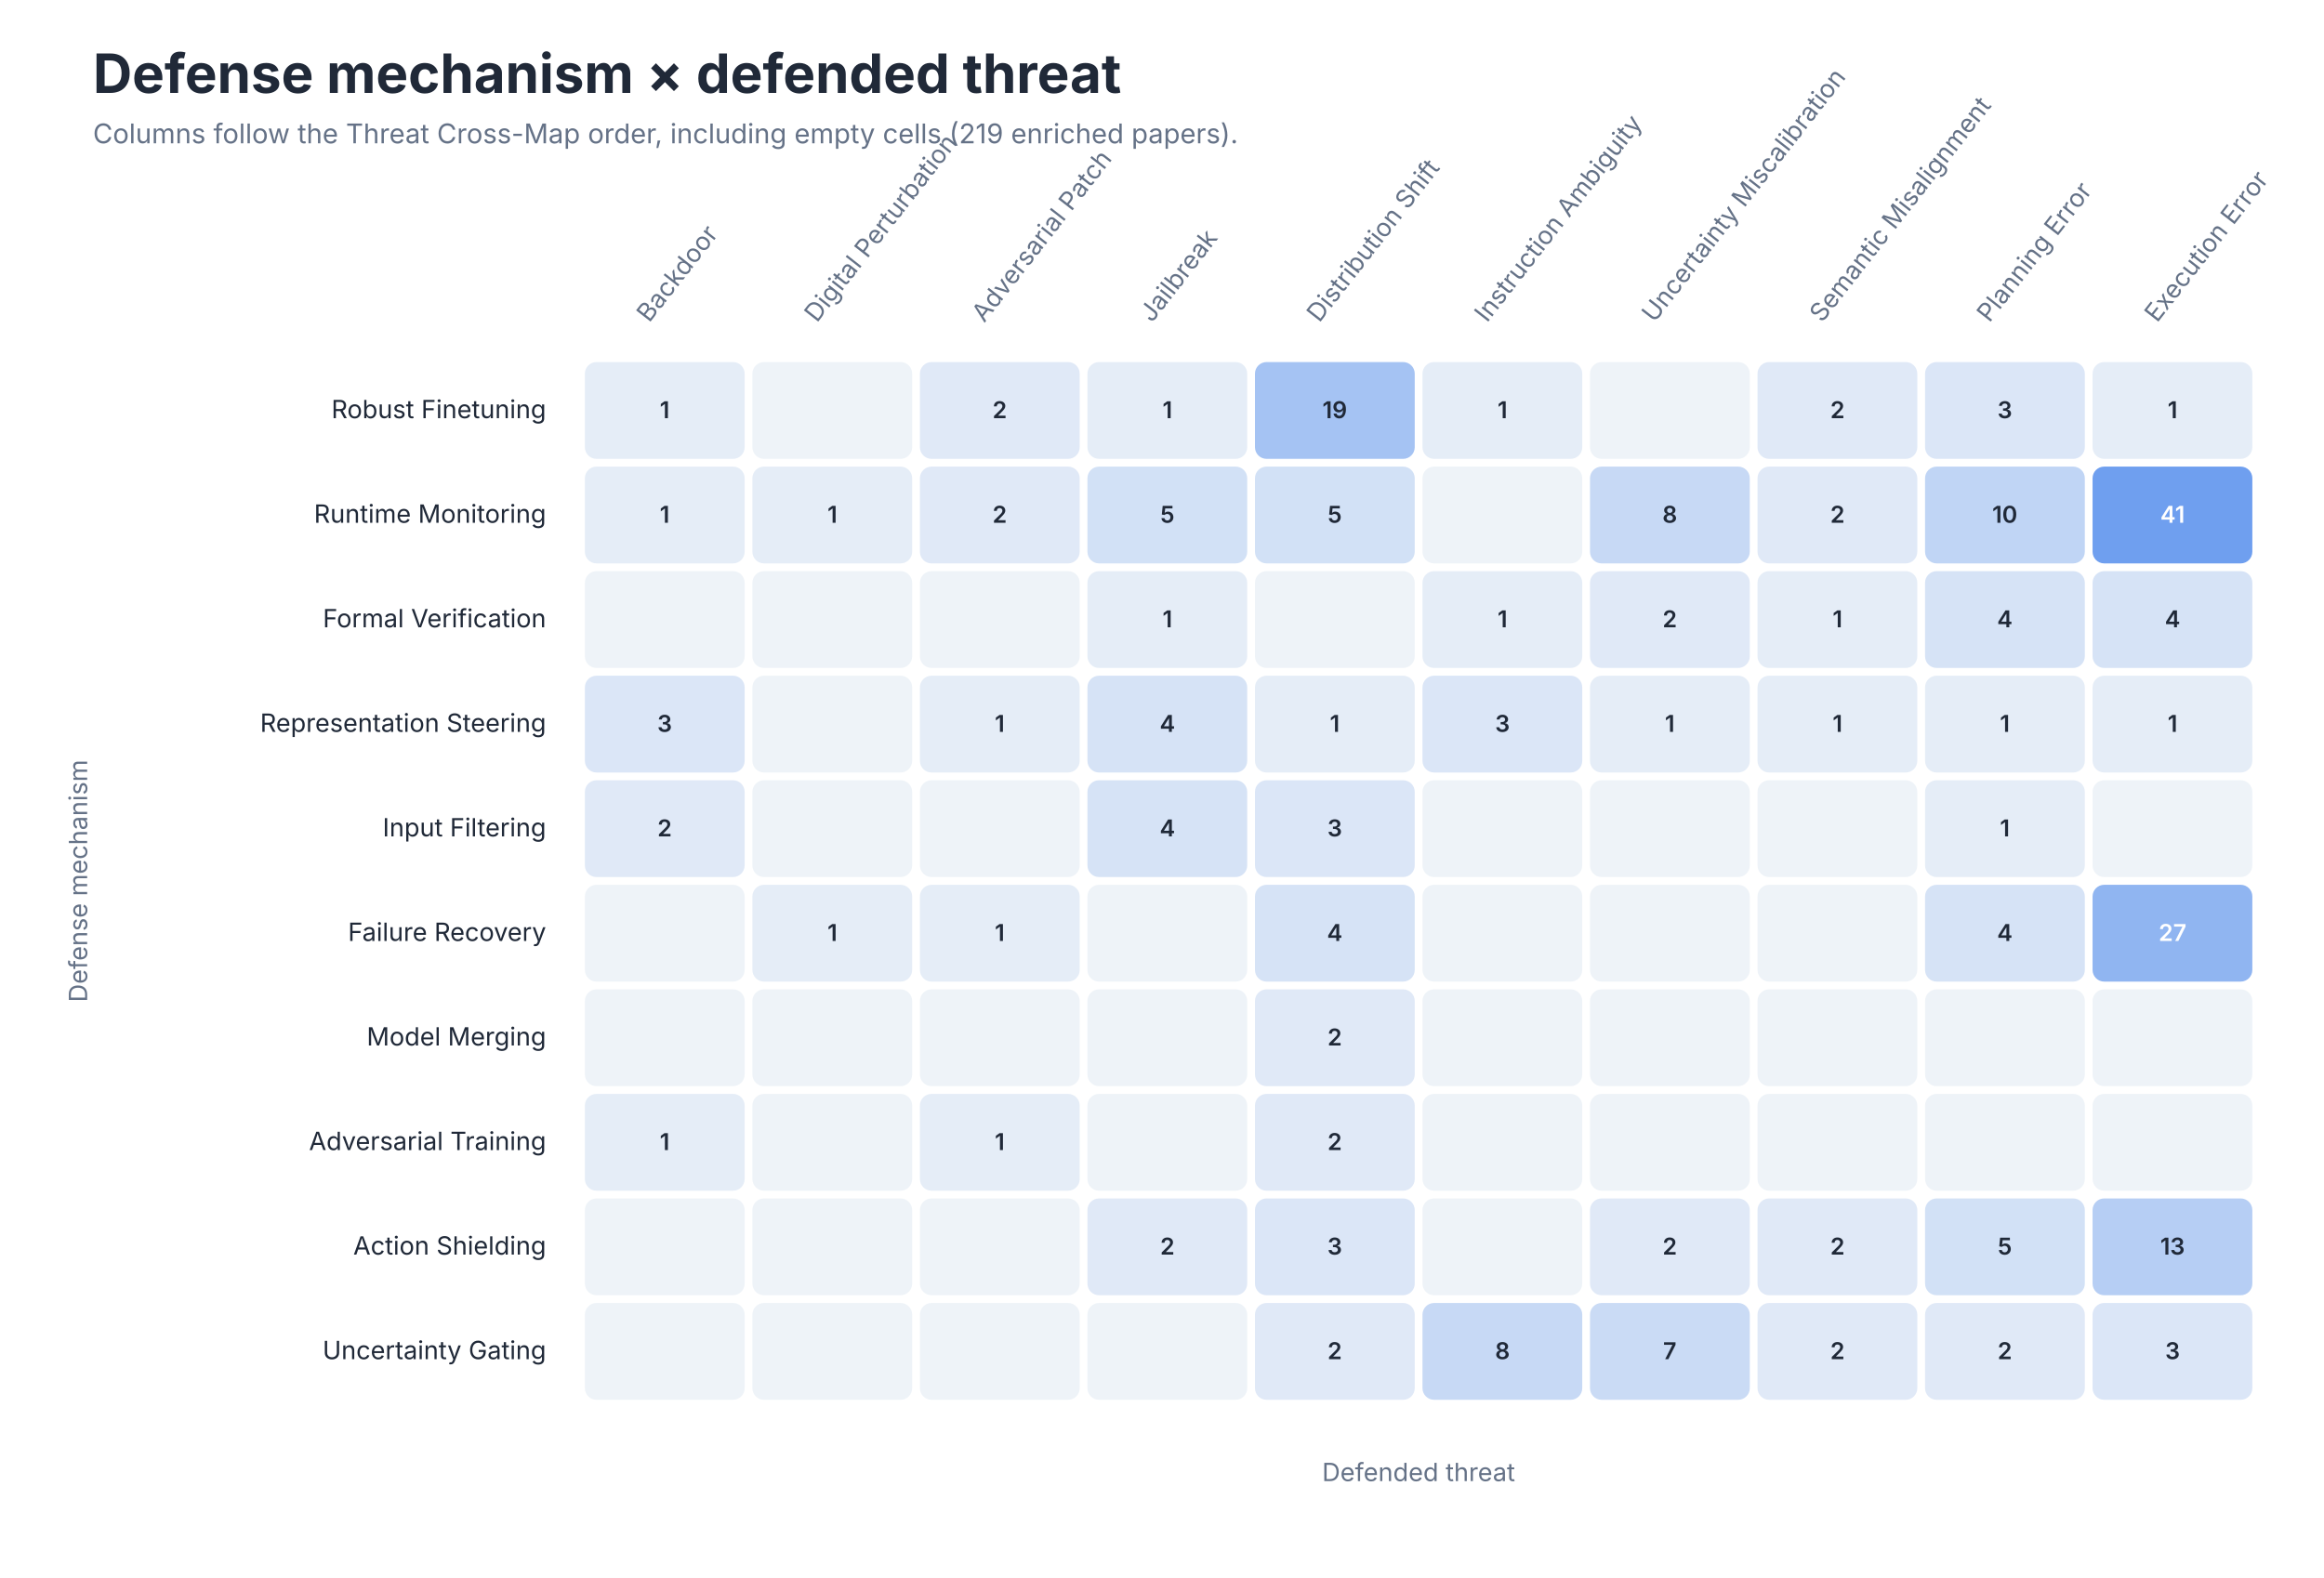
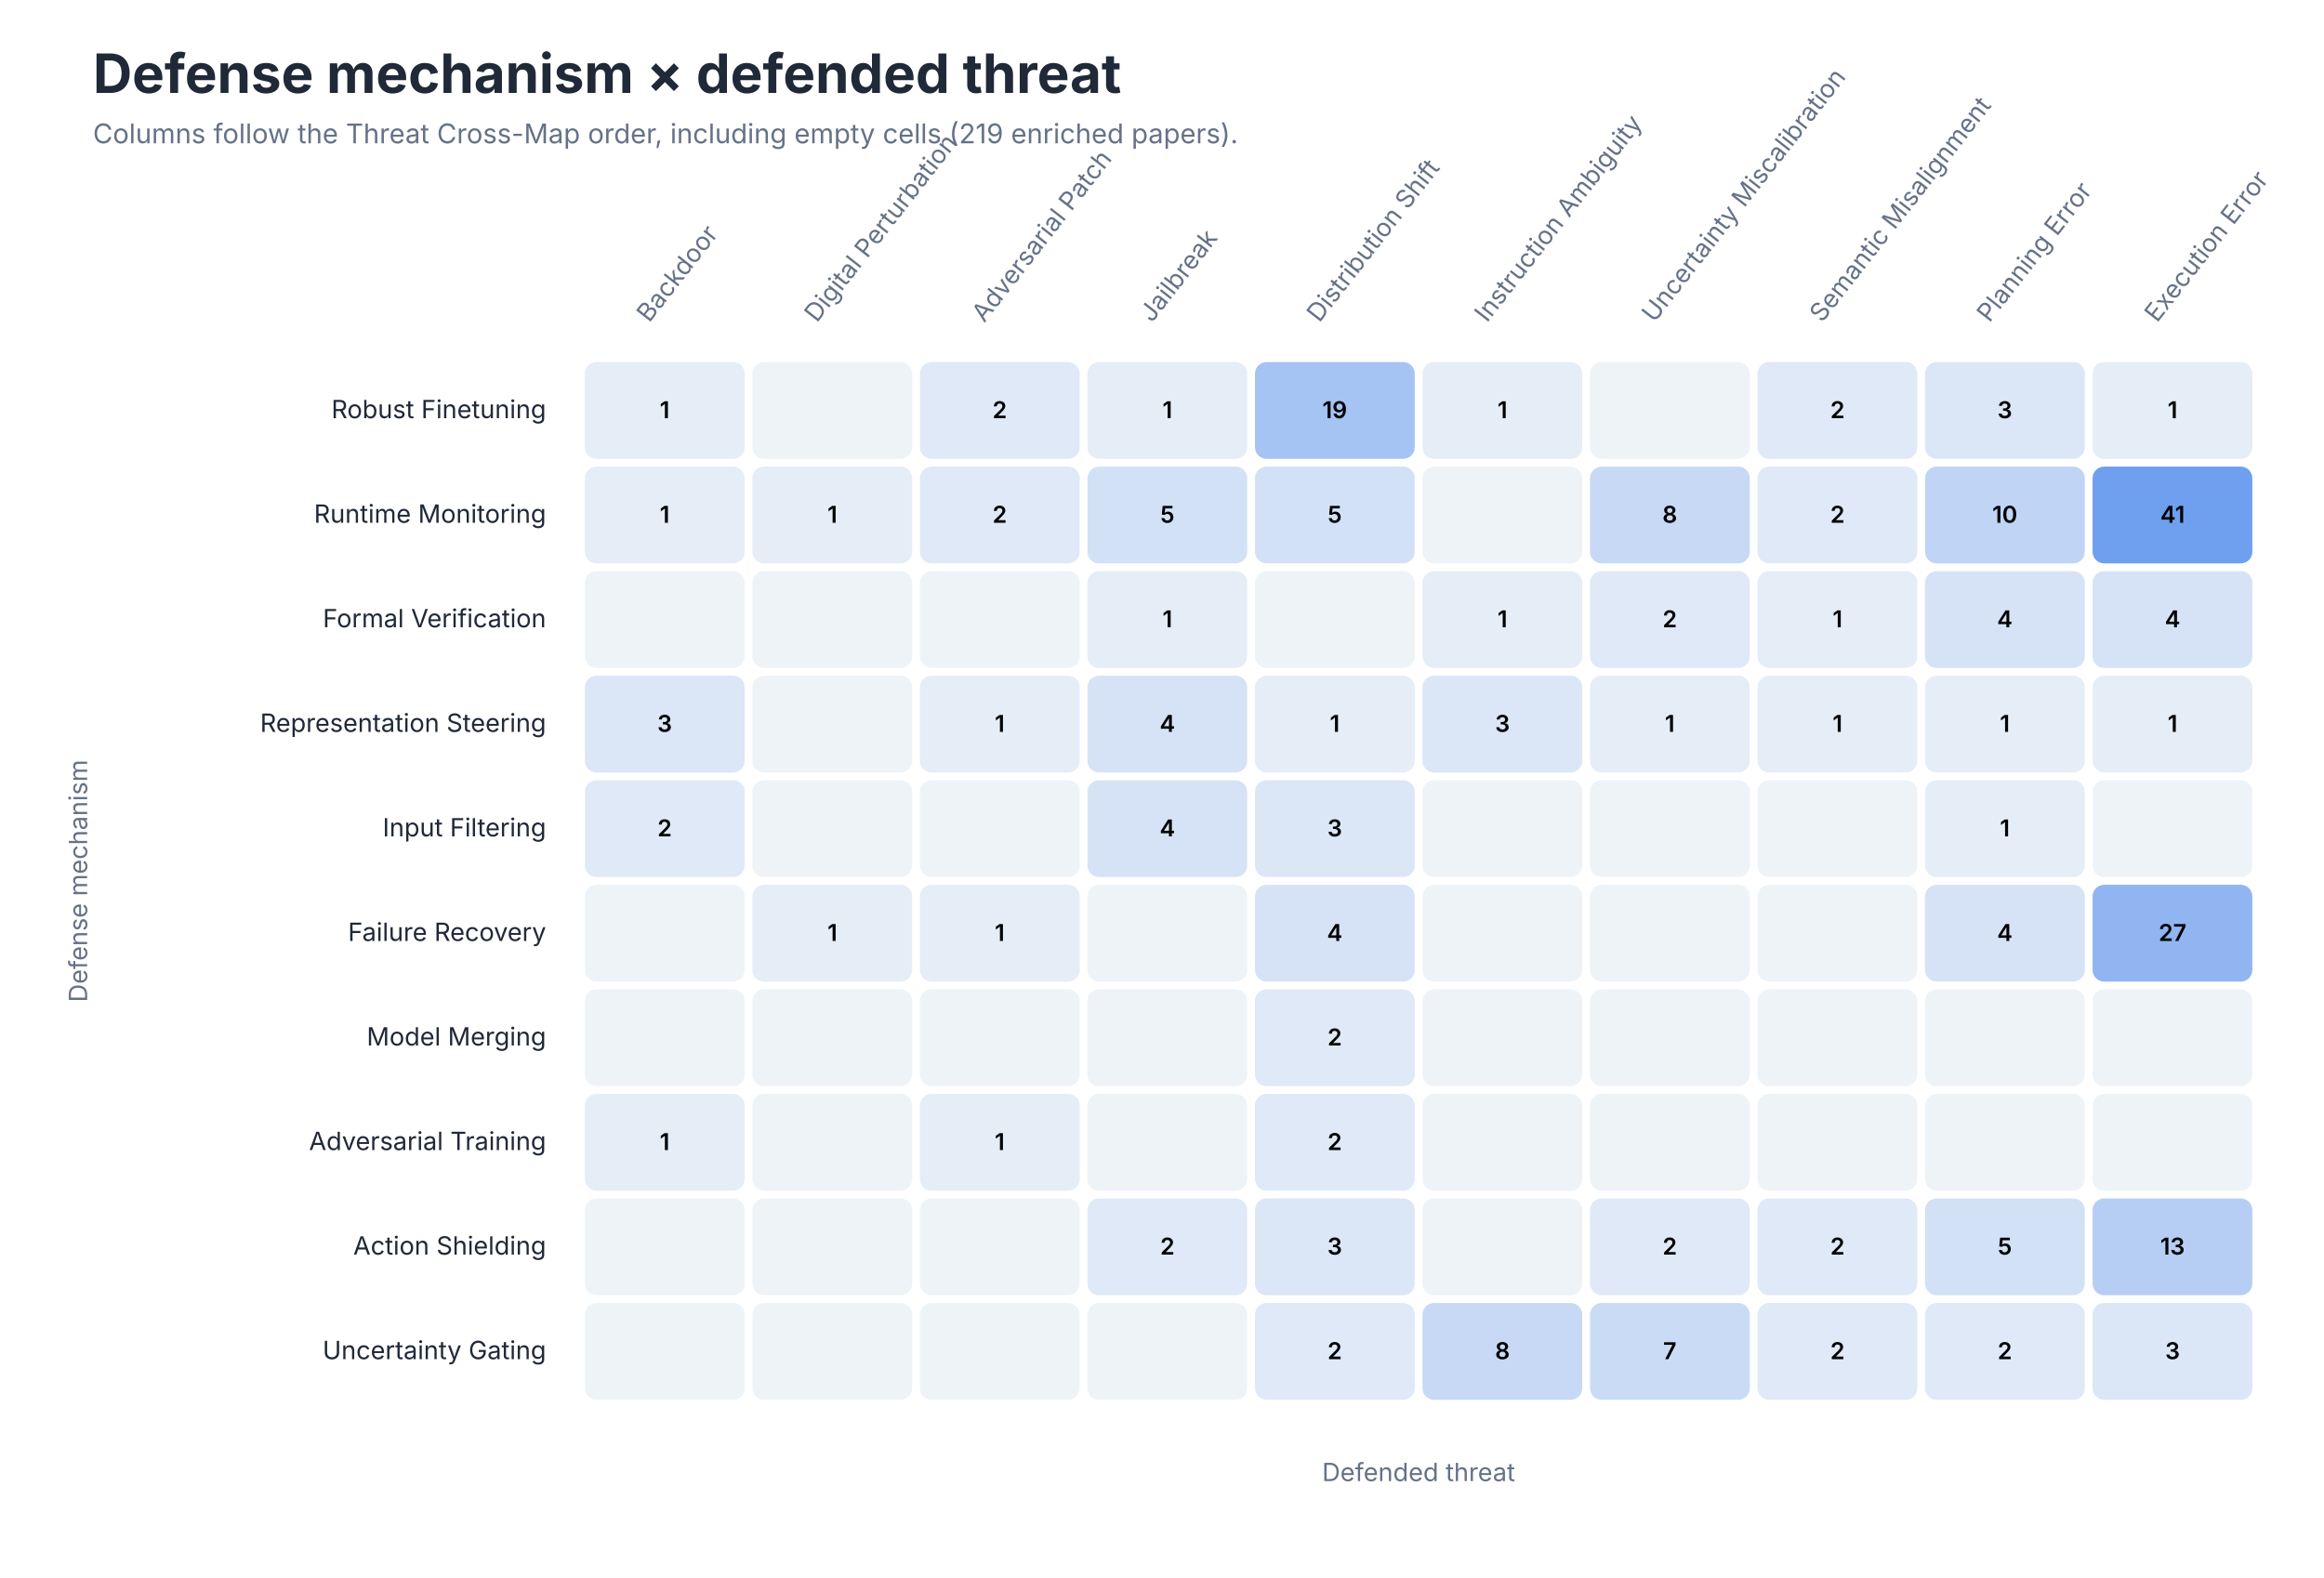
<svg xmlns="http://www.w3.org/2000/svg" role="img" aria-labelledby="title desc" viewBox="0 0 1200 815">
  <style>
text { font-family: -apple-system, BlinkMacSystemFont, 'Segoe UI', sans-serif; }
.title { font-size: 28px; font-weight: 650; fill: #202938; }
.subtitle { font-size: 14px; fill: #657287; }
.axis { font-size: 13px; fill: #657287; }
.label { font-size: 13px; fill: #202938; }
.small { font-size: 11px; fill: #657287; }
</style>
  <rect width="1200" height="815" fill="#FFFFFF" />
  <text class="title" x="48" y="48">Defense mechanism × defended threat</text>
  <text class="subtitle" x="48" y="74">Columns follow the Threat Cross-Map order, including empty cells (219 enriched papers).</text>
  <text class="axis" text-anchor="start" transform="translate(335.2 167) rotate(-52)">Backdoor</text>
  <text class="axis" text-anchor="start" transform="translate(421.8 167) rotate(-52)">Digital Perturbation</text>
  <text class="axis" text-anchor="start" transform="translate(508.2 167) rotate(-52)">Adversarial Patch</text>
  <text class="axis" text-anchor="start" transform="translate(594.8 167) rotate(-52)">Jailbreak</text>
  <text class="axis" text-anchor="start" transform="translate(681.2 167) rotate(-52)">Distribution Shift</text>
  <text class="axis" text-anchor="start" transform="translate(767.8 167) rotate(-52)">Instruction Ambiguity</text>
  <text class="axis" text-anchor="start" transform="translate(854.2 167) rotate(-52)">Uncertainty Miscalibration</text>
  <text class="axis" text-anchor="start" transform="translate(940.8 167) rotate(-52)">Semantic Misalignment</text>
  <text class="axis" text-anchor="start" transform="translate(1027.2 167) rotate(-52)">Planning Error</text>
  <text class="axis" text-anchor="start" transform="translate(1113.8 167) rotate(-52)">Execution Error</text>
  <text class="label" x="282" y="216.0" text-anchor="end">Robust Finetuning</text>
  <rect x="302.0" y="187" width="82.5" height="50" rx="6" fill="#E5EDF7" />
-   <text x="343.2" y="216.0" text-anchor="middle" font-size="12" font-weight="600" fill="#202938">1</text>
+   <text x="343.2" y="216.0" text-anchor="middle" font-size="12" font-weight="600" fill="#000000">1</text>
  <rect x="388.5" y="187" width="82.5" height="50" rx="6" fill="#EEF3F8" />
-   <text x="429.8" y="216.0" text-anchor="middle" font-size="12" font-weight="600" fill="#202938" />
+   <text x="429.8" y="216.0" text-anchor="middle" font-size="12" font-weight="600" fill="#000000" />
  <rect x="475.0" y="187" width="82.5" height="50" rx="6" fill="#E0E9F7" />
-   <text x="516.2" y="216.0" text-anchor="middle" font-size="12" font-weight="600" fill="#202938">2</text>
+   <text x="516.2" y="216.0" text-anchor="middle" font-size="12" font-weight="600" fill="#000000">2</text>
  <rect x="561.5" y="187" width="82.5" height="50" rx="6" fill="#E5EDF7" />
-   <text x="602.8" y="216.0" text-anchor="middle" font-size="12" font-weight="600" fill="#202938">1</text>
+   <text x="602.8" y="216.0" text-anchor="middle" font-size="12" font-weight="600" fill="#000000">1</text>
  <rect x="648.0" y="187" width="82.5" height="50" rx="6" fill="#A5C3F3" />
-   <text x="689.2" y="216.0" text-anchor="middle" font-size="12" font-weight="600" fill="#202938">19</text>
+   <text x="689.2" y="216.0" text-anchor="middle" font-size="12" font-weight="600" fill="#000000">19</text>
  <rect x="734.5" y="187" width="82.5" height="50" rx="6" fill="#E5EDF7" />
-   <text x="775.8" y="216.0" text-anchor="middle" font-size="12" font-weight="600" fill="#202938">1</text>
+   <text x="775.8" y="216.0" text-anchor="middle" font-size="12" font-weight="600" fill="#000000">1</text>
  <rect x="821.0" y="187" width="82.5" height="50" rx="6" fill="#EEF3F8" />
-   <text x="862.2" y="216.0" text-anchor="middle" font-size="12" font-weight="600" fill="#202938" />
+   <text x="862.2" y="216.0" text-anchor="middle" font-size="12" font-weight="600" fill="#000000" />
  <rect x="907.5" y="187" width="82.5" height="50" rx="6" fill="#E0E9F7" />
-   <text x="948.8" y="216.0" text-anchor="middle" font-size="12" font-weight="600" fill="#202938">2</text>
+   <text x="948.8" y="216.0" text-anchor="middle" font-size="12" font-weight="600" fill="#000000">2</text>
  <rect x="994.0" y="187" width="82.5" height="50" rx="6" fill="#DBE6F7" />
-   <text x="1035.2" y="216.0" text-anchor="middle" font-size="12" font-weight="600" fill="#202938">3</text>
+   <text x="1035.2" y="216.0" text-anchor="middle" font-size="12" font-weight="600" fill="#000000">3</text>
  <rect x="1080.5" y="187" width="82.5" height="50" rx="6" fill="#E5EDF7" />
-   <text x="1121.8" y="216.0" text-anchor="middle" font-size="12" font-weight="600" fill="#202938">1</text>
+   <text x="1121.8" y="216.0" text-anchor="middle" font-size="12" font-weight="600" fill="#000000">1</text>
  <text class="label" x="282" y="270.0" text-anchor="end">Runtime Monitoring</text>
  <rect x="302.0" y="241" width="82.5" height="50" rx="6" fill="#E5EDF7" />
-   <text x="343.2" y="270.0" text-anchor="middle" font-size="12" font-weight="600" fill="#202938">1</text>
+   <text x="343.2" y="270.0" text-anchor="middle" font-size="12" font-weight="600" fill="#000000">1</text>
  <rect x="388.5" y="241" width="82.5" height="50" rx="6" fill="#E5EDF7" />
-   <text x="429.8" y="270.0" text-anchor="middle" font-size="12" font-weight="600" fill="#202938">1</text>
+   <text x="429.8" y="270.0" text-anchor="middle" font-size="12" font-weight="600" fill="#000000">1</text>
  <rect x="475.0" y="241" width="82.5" height="50" rx="6" fill="#E0E9F7" />
-   <text x="516.2" y="270.0" text-anchor="middle" font-size="12" font-weight="600" fill="#202938">2</text>
+   <text x="516.2" y="270.0" text-anchor="middle" font-size="12" font-weight="600" fill="#000000">2</text>
  <rect x="561.5" y="241" width="82.5" height="50" rx="6" fill="#D2E1F6" />
-   <text x="602.8" y="270.0" text-anchor="middle" font-size="12" font-weight="600" fill="#202938">5</text>
+   <text x="602.8" y="270.0" text-anchor="middle" font-size="12" font-weight="600" fill="#000000">5</text>
  <rect x="648.0" y="241" width="82.5" height="50" rx="6" fill="#D2E1F6" />
-   <text x="689.2" y="270.0" text-anchor="middle" font-size="12" font-weight="600" fill="#202938">5</text>
+   <text x="689.2" y="270.0" text-anchor="middle" font-size="12" font-weight="600" fill="#000000">5</text>
  <rect x="734.5" y="241" width="82.5" height="50" rx="6" fill="#EEF3F8" />
-   <text x="775.8" y="270.0" text-anchor="middle" font-size="12" font-weight="600" fill="#202938" />
+   <text x="775.8" y="270.0" text-anchor="middle" font-size="12" font-weight="600" fill="#000000" />
  <rect x="821.0" y="241" width="82.5" height="50" rx="6" fill="#C7D9F5" />
-   <text x="862.2" y="270.0" text-anchor="middle" font-size="12" font-weight="600" fill="#202938">8</text>
+   <text x="862.2" y="270.0" text-anchor="middle" font-size="12" font-weight="600" fill="#000000">8</text>
  <rect x="907.5" y="241" width="82.5" height="50" rx="6" fill="#E0E9F7" />
-   <text x="948.8" y="270.0" text-anchor="middle" font-size="12" font-weight="600" fill="#202938">2</text>
+   <text x="948.8" y="270.0" text-anchor="middle" font-size="12" font-weight="600" fill="#000000">2</text>
  <rect x="994.0" y="241" width="82.5" height="50" rx="6" fill="#C0D5F5" />
-   <text x="1035.2" y="270.0" text-anchor="middle" font-size="12" font-weight="600" fill="#202938">10</text>
+   <text x="1035.2" y="270.0" text-anchor="middle" font-size="12" font-weight="600" fill="#000000">10</text>
  <rect x="1080.5" y="241" width="82.5" height="50" rx="6" fill="#6F9FEF" />
-   <text x="1121.8" y="270.0" text-anchor="middle" font-size="12" font-weight="600" fill="#FFFFFF">41</text>
+   <text x="1121.8" y="270.0" text-anchor="middle" font-size="12" font-weight="600" fill="#000000">41</text>
  <text class="label" x="282" y="324.0" text-anchor="end">Formal Verification</text>
  <rect x="302.0" y="295" width="82.5" height="50" rx="6" fill="#EEF3F8" />
-   <text x="343.2" y="324.0" text-anchor="middle" font-size="12" font-weight="600" fill="#202938" />
+   <text x="343.2" y="324.0" text-anchor="middle" font-size="12" font-weight="600" fill="#000000" />
  <rect x="388.5" y="295" width="82.5" height="50" rx="6" fill="#EEF3F8" />
-   <text x="429.8" y="324.0" text-anchor="middle" font-size="12" font-weight="600" fill="#202938" />
+   <text x="429.8" y="324.0" text-anchor="middle" font-size="12" font-weight="600" fill="#000000" />
  <rect x="475.0" y="295" width="82.5" height="50" rx="6" fill="#EEF3F8" />
-   <text x="516.2" y="324.0" text-anchor="middle" font-size="12" font-weight="600" fill="#202938" />
+   <text x="516.2" y="324.0" text-anchor="middle" font-size="12" font-weight="600" fill="#000000" />
  <rect x="561.5" y="295" width="82.5" height="50" rx="6" fill="#E5EDF7" />
-   <text x="602.8" y="324.0" text-anchor="middle" font-size="12" font-weight="600" fill="#202938">1</text>
+   <text x="602.8" y="324.0" text-anchor="middle" font-size="12" font-weight="600" fill="#000000">1</text>
  <rect x="648.0" y="295" width="82.5" height="50" rx="6" fill="#EEF3F8" />
-   <text x="689.2" y="324.0" text-anchor="middle" font-size="12" font-weight="600" fill="#202938" />
+   <text x="689.2" y="324.0" text-anchor="middle" font-size="12" font-weight="600" fill="#000000" />
  <rect x="734.5" y="295" width="82.5" height="50" rx="6" fill="#E5EDF7" />
-   <text x="775.8" y="324.0" text-anchor="middle" font-size="12" font-weight="600" fill="#202938">1</text>
+   <text x="775.8" y="324.0" text-anchor="middle" font-size="12" font-weight="600" fill="#000000">1</text>
  <rect x="821.0" y="295" width="82.5" height="50" rx="6" fill="#E0E9F7" />
-   <text x="862.2" y="324.0" text-anchor="middle" font-size="12" font-weight="600" fill="#202938">2</text>
+   <text x="862.2" y="324.0" text-anchor="middle" font-size="12" font-weight="600" fill="#000000">2</text>
  <rect x="907.5" y="295" width="82.5" height="50" rx="6" fill="#E5EDF7" />
-   <text x="948.8" y="324.0" text-anchor="middle" font-size="12" font-weight="600" fill="#202938">1</text>
+   <text x="948.8" y="324.0" text-anchor="middle" font-size="12" font-weight="600" fill="#000000">1</text>
  <rect x="994.0" y="295" width="82.5" height="50" rx="6" fill="#D6E3F6" />
-   <text x="1035.2" y="324.0" text-anchor="middle" font-size="12" font-weight="600" fill="#202938">4</text>
+   <text x="1035.2" y="324.0" text-anchor="middle" font-size="12" font-weight="600" fill="#000000">4</text>
  <rect x="1080.5" y="295" width="82.5" height="50" rx="6" fill="#D6E3F6" />
-   <text x="1121.8" y="324.0" text-anchor="middle" font-size="12" font-weight="600" fill="#202938">4</text>
+   <text x="1121.8" y="324.0" text-anchor="middle" font-size="12" font-weight="600" fill="#000000">4</text>
  <text class="label" x="282" y="378.0" text-anchor="end">Representation Steering</text>
  <rect x="302.0" y="349" width="82.5" height="50" rx="6" fill="#DBE6F7" />
-   <text x="343.2" y="378.0" text-anchor="middle" font-size="12" font-weight="600" fill="#202938">3</text>
+   <text x="343.2" y="378.0" text-anchor="middle" font-size="12" font-weight="600" fill="#000000">3</text>
  <rect x="388.5" y="349" width="82.5" height="50" rx="6" fill="#EEF3F8" />
-   <text x="429.8" y="378.0" text-anchor="middle" font-size="12" font-weight="600" fill="#202938" />
+   <text x="429.8" y="378.0" text-anchor="middle" font-size="12" font-weight="600" fill="#000000" />
  <rect x="475.0" y="349" width="82.5" height="50" rx="6" fill="#E5EDF7" />
-   <text x="516.2" y="378.0" text-anchor="middle" font-size="12" font-weight="600" fill="#202938">1</text>
+   <text x="516.2" y="378.0" text-anchor="middle" font-size="12" font-weight="600" fill="#000000">1</text>
  <rect x="561.5" y="349" width="82.5" height="50" rx="6" fill="#D6E3F6" />
-   <text x="602.8" y="378.0" text-anchor="middle" font-size="12" font-weight="600" fill="#202938">4</text>
+   <text x="602.8" y="378.0" text-anchor="middle" font-size="12" font-weight="600" fill="#000000">4</text>
  <rect x="648.0" y="349" width="82.5" height="50" rx="6" fill="#E5EDF7" />
-   <text x="689.2" y="378.0" text-anchor="middle" font-size="12" font-weight="600" fill="#202938">1</text>
+   <text x="689.2" y="378.0" text-anchor="middle" font-size="12" font-weight="600" fill="#000000">1</text>
  <rect x="734.5" y="349" width="82.5" height="50" rx="6" fill="#DBE6F7" />
-   <text x="775.8" y="378.0" text-anchor="middle" font-size="12" font-weight="600" fill="#202938">3</text>
+   <text x="775.8" y="378.0" text-anchor="middle" font-size="12" font-weight="600" fill="#000000">3</text>
  <rect x="821.0" y="349" width="82.5" height="50" rx="6" fill="#E5EDF7" />
-   <text x="862.2" y="378.0" text-anchor="middle" font-size="12" font-weight="600" fill="#202938">1</text>
+   <text x="862.2" y="378.0" text-anchor="middle" font-size="12" font-weight="600" fill="#000000">1</text>
  <rect x="907.5" y="349" width="82.5" height="50" rx="6" fill="#E5EDF7" />
-   <text x="948.8" y="378.0" text-anchor="middle" font-size="12" font-weight="600" fill="#202938">1</text>
+   <text x="948.8" y="378.0" text-anchor="middle" font-size="12" font-weight="600" fill="#000000">1</text>
  <rect x="994.0" y="349" width="82.5" height="50" rx="6" fill="#E5EDF7" />
-   <text x="1035.2" y="378.0" text-anchor="middle" font-size="12" font-weight="600" fill="#202938">1</text>
+   <text x="1035.2" y="378.0" text-anchor="middle" font-size="12" font-weight="600" fill="#000000">1</text>
  <rect x="1080.5" y="349" width="82.5" height="50" rx="6" fill="#E5EDF7" />
-   <text x="1121.8" y="378.0" text-anchor="middle" font-size="12" font-weight="600" fill="#202938">1</text>
+   <text x="1121.8" y="378.0" text-anchor="middle" font-size="12" font-weight="600" fill="#000000">1</text>
  <text class="label" x="282" y="432.0" text-anchor="end">Input Filtering</text>
  <rect x="302.0" y="403" width="82.5" height="50" rx="6" fill="#E0E9F7" />
-   <text x="343.2" y="432.0" text-anchor="middle" font-size="12" font-weight="600" fill="#202938">2</text>
+   <text x="343.2" y="432.0" text-anchor="middle" font-size="12" font-weight="600" fill="#000000">2</text>
  <rect x="388.5" y="403" width="82.5" height="50" rx="6" fill="#EEF3F8" />
-   <text x="429.8" y="432.0" text-anchor="middle" font-size="12" font-weight="600" fill="#202938" />
+   <text x="429.8" y="432.0" text-anchor="middle" font-size="12" font-weight="600" fill="#000000" />
  <rect x="475.0" y="403" width="82.5" height="50" rx="6" fill="#EEF3F8" />
-   <text x="516.2" y="432.0" text-anchor="middle" font-size="12" font-weight="600" fill="#202938" />
+   <text x="516.2" y="432.0" text-anchor="middle" font-size="12" font-weight="600" fill="#000000" />
  <rect x="561.5" y="403" width="82.5" height="50" rx="6" fill="#D6E3F6" />
-   <text x="602.8" y="432.0" text-anchor="middle" font-size="12" font-weight="600" fill="#202938">4</text>
+   <text x="602.8" y="432.0" text-anchor="middle" font-size="12" font-weight="600" fill="#000000">4</text>
  <rect x="648.0" y="403" width="82.5" height="50" rx="6" fill="#DBE6F7" />
-   <text x="689.2" y="432.0" text-anchor="middle" font-size="12" font-weight="600" fill="#202938">3</text>
+   <text x="689.2" y="432.0" text-anchor="middle" font-size="12" font-weight="600" fill="#000000">3</text>
  <rect x="734.5" y="403" width="82.5" height="50" rx="6" fill="#EEF3F8" />
-   <text x="775.8" y="432.0" text-anchor="middle" font-size="12" font-weight="600" fill="#202938" />
+   <text x="775.8" y="432.0" text-anchor="middle" font-size="12" font-weight="600" fill="#000000" />
  <rect x="821.0" y="403" width="82.5" height="50" rx="6" fill="#EEF3F8" />
-   <text x="862.2" y="432.0" text-anchor="middle" font-size="12" font-weight="600" fill="#202938" />
+   <text x="862.2" y="432.0" text-anchor="middle" font-size="12" font-weight="600" fill="#000000" />
  <rect x="907.5" y="403" width="82.5" height="50" rx="6" fill="#EEF3F8" />
-   <text x="948.8" y="432.0" text-anchor="middle" font-size="12" font-weight="600" fill="#202938" />
+   <text x="948.8" y="432.0" text-anchor="middle" font-size="12" font-weight="600" fill="#000000" />
  <rect x="994.0" y="403" width="82.5" height="50" rx="6" fill="#E5EDF7" />
-   <text x="1035.2" y="432.0" text-anchor="middle" font-size="12" font-weight="600" fill="#202938">1</text>
+   <text x="1035.2" y="432.0" text-anchor="middle" font-size="12" font-weight="600" fill="#000000">1</text>
  <rect x="1080.5" y="403" width="82.5" height="50" rx="6" fill="#EEF3F8" />
-   <text x="1121.8" y="432.0" text-anchor="middle" font-size="12" font-weight="600" fill="#202938" />
+   <text x="1121.8" y="432.0" text-anchor="middle" font-size="12" font-weight="600" fill="#000000" />
  <text class="label" x="282" y="486.0" text-anchor="end">Failure Recovery</text>
  <rect x="302.0" y="457" width="82.5" height="50" rx="6" fill="#EEF3F8" />
-   <text x="343.2" y="486.0" text-anchor="middle" font-size="12" font-weight="600" fill="#202938" />
+   <text x="343.2" y="486.0" text-anchor="middle" font-size="12" font-weight="600" fill="#000000" />
  <rect x="388.5" y="457" width="82.5" height="50" rx="6" fill="#E5EDF7" />
-   <text x="429.8" y="486.0" text-anchor="middle" font-size="12" font-weight="600" fill="#202938">1</text>
+   <text x="429.8" y="486.0" text-anchor="middle" font-size="12" font-weight="600" fill="#000000">1</text>
  <rect x="475.0" y="457" width="82.5" height="50" rx="6" fill="#E5EDF7" />
-   <text x="516.2" y="486.0" text-anchor="middle" font-size="12" font-weight="600" fill="#202938">1</text>
+   <text x="516.2" y="486.0" text-anchor="middle" font-size="12" font-weight="600" fill="#000000">1</text>
  <rect x="561.5" y="457" width="82.5" height="50" rx="6" fill="#EEF3F8" />
-   <text x="602.8" y="486.0" text-anchor="middle" font-size="12" font-weight="600" fill="#202938" />
+   <text x="602.8" y="486.0" text-anchor="middle" font-size="12" font-weight="600" fill="#000000" />
  <rect x="648.0" y="457" width="82.5" height="50" rx="6" fill="#D6E3F6" />
-   <text x="689.2" y="486.0" text-anchor="middle" font-size="12" font-weight="600" fill="#202938">4</text>
+   <text x="689.2" y="486.0" text-anchor="middle" font-size="12" font-weight="600" fill="#000000">4</text>
  <rect x="734.5" y="457" width="82.5" height="50" rx="6" fill="#EEF3F8" />
-   <text x="775.8" y="486.0" text-anchor="middle" font-size="12" font-weight="600" fill="#202938" />
+   <text x="775.8" y="486.0" text-anchor="middle" font-size="12" font-weight="600" fill="#000000" />
  <rect x="821.0" y="457" width="82.5" height="50" rx="6" fill="#EEF3F8" />
-   <text x="862.2" y="486.0" text-anchor="middle" font-size="12" font-weight="600" fill="#202938" />
+   <text x="862.2" y="486.0" text-anchor="middle" font-size="12" font-weight="600" fill="#000000" />
  <rect x="907.5" y="457" width="82.5" height="50" rx="6" fill="#EEF3F8" />
-   <text x="948.8" y="486.0" text-anchor="middle" font-size="12" font-weight="600" fill="#202938" />
+   <text x="948.8" y="486.0" text-anchor="middle" font-size="12" font-weight="600" fill="#000000" />
  <rect x="994.0" y="457" width="82.5" height="50" rx="6" fill="#D6E3F6" />
-   <text x="1035.2" y="486.0" text-anchor="middle" font-size="12" font-weight="600" fill="#202938">4</text>
+   <text x="1035.2" y="486.0" text-anchor="middle" font-size="12" font-weight="600" fill="#000000">4</text>
  <rect x="1080.5" y="457" width="82.5" height="50" rx="6" fill="#90B5F1" />
-   <text x="1121.8" y="486.0" text-anchor="middle" font-size="12" font-weight="600" fill="#FFFFFF">27</text>
+   <text x="1121.8" y="486.0" text-anchor="middle" font-size="12" font-weight="600" fill="#000000">27</text>
  <text class="label" x="282" y="540.0" text-anchor="end">Model Merging</text>
  <rect x="302.0" y="511" width="82.5" height="50" rx="6" fill="#EEF3F8" />
-   <text x="343.2" y="540.0" text-anchor="middle" font-size="12" font-weight="600" fill="#202938" />
+   <text x="343.2" y="540.0" text-anchor="middle" font-size="12" font-weight="600" fill="#000000" />
  <rect x="388.5" y="511" width="82.5" height="50" rx="6" fill="#EEF3F8" />
-   <text x="429.8" y="540.0" text-anchor="middle" font-size="12" font-weight="600" fill="#202938" />
+   <text x="429.8" y="540.0" text-anchor="middle" font-size="12" font-weight="600" fill="#000000" />
  <rect x="475.0" y="511" width="82.5" height="50" rx="6" fill="#EEF3F8" />
-   <text x="516.2" y="540.0" text-anchor="middle" font-size="12" font-weight="600" fill="#202938" />
+   <text x="516.2" y="540.0" text-anchor="middle" font-size="12" font-weight="600" fill="#000000" />
  <rect x="561.5" y="511" width="82.5" height="50" rx="6" fill="#EEF3F8" />
-   <text x="602.8" y="540.0" text-anchor="middle" font-size="12" font-weight="600" fill="#202938" />
+   <text x="602.8" y="540.0" text-anchor="middle" font-size="12" font-weight="600" fill="#000000" />
  <rect x="648.0" y="511" width="82.5" height="50" rx="6" fill="#E0E9F7" />
-   <text x="689.2" y="540.0" text-anchor="middle" font-size="12" font-weight="600" fill="#202938">2</text>
+   <text x="689.2" y="540.0" text-anchor="middle" font-size="12" font-weight="600" fill="#000000">2</text>
  <rect x="734.5" y="511" width="82.5" height="50" rx="6" fill="#EEF3F8" />
-   <text x="775.8" y="540.0" text-anchor="middle" font-size="12" font-weight="600" fill="#202938" />
+   <text x="775.8" y="540.0" text-anchor="middle" font-size="12" font-weight="600" fill="#000000" />
  <rect x="821.0" y="511" width="82.5" height="50" rx="6" fill="#EEF3F8" />
-   <text x="862.2" y="540.0" text-anchor="middle" font-size="12" font-weight="600" fill="#202938" />
+   <text x="862.2" y="540.0" text-anchor="middle" font-size="12" font-weight="600" fill="#000000" />
  <rect x="907.5" y="511" width="82.5" height="50" rx="6" fill="#EEF3F8" />
-   <text x="948.8" y="540.0" text-anchor="middle" font-size="12" font-weight="600" fill="#202938" />
+   <text x="948.8" y="540.0" text-anchor="middle" font-size="12" font-weight="600" fill="#000000" />
  <rect x="994.0" y="511" width="82.5" height="50" rx="6" fill="#EEF3F8" />
-   <text x="1035.2" y="540.0" text-anchor="middle" font-size="12" font-weight="600" fill="#202938" />
+   <text x="1035.2" y="540.0" text-anchor="middle" font-size="12" font-weight="600" fill="#000000" />
  <rect x="1080.5" y="511" width="82.5" height="50" rx="6" fill="#EEF3F8" />
-   <text x="1121.8" y="540.0" text-anchor="middle" font-size="12" font-weight="600" fill="#202938" />
+   <text x="1121.8" y="540.0" text-anchor="middle" font-size="12" font-weight="600" fill="#000000" />
  <text class="label" x="282" y="594.0" text-anchor="end">Adversarial Training</text>
  <rect x="302.0" y="565" width="82.5" height="50" rx="6" fill="#E5EDF7" />
-   <text x="343.2" y="594.0" text-anchor="middle" font-size="12" font-weight="600" fill="#202938">1</text>
+   <text x="343.2" y="594.0" text-anchor="middle" font-size="12" font-weight="600" fill="#000000">1</text>
  <rect x="388.5" y="565" width="82.5" height="50" rx="6" fill="#EEF3F8" />
-   <text x="429.8" y="594.0" text-anchor="middle" font-size="12" font-weight="600" fill="#202938" />
+   <text x="429.8" y="594.0" text-anchor="middle" font-size="12" font-weight="600" fill="#000000" />
  <rect x="475.0" y="565" width="82.5" height="50" rx="6" fill="#E5EDF7" />
-   <text x="516.2" y="594.0" text-anchor="middle" font-size="12" font-weight="600" fill="#202938">1</text>
+   <text x="516.2" y="594.0" text-anchor="middle" font-size="12" font-weight="600" fill="#000000">1</text>
  <rect x="561.5" y="565" width="82.5" height="50" rx="6" fill="#EEF3F8" />
-   <text x="602.8" y="594.0" text-anchor="middle" font-size="12" font-weight="600" fill="#202938" />
+   <text x="602.8" y="594.0" text-anchor="middle" font-size="12" font-weight="600" fill="#000000" />
  <rect x="648.0" y="565" width="82.5" height="50" rx="6" fill="#E0E9F7" />
-   <text x="689.2" y="594.0" text-anchor="middle" font-size="12" font-weight="600" fill="#202938">2</text>
+   <text x="689.2" y="594.0" text-anchor="middle" font-size="12" font-weight="600" fill="#000000">2</text>
  <rect x="734.5" y="565" width="82.5" height="50" rx="6" fill="#EEF3F8" />
-   <text x="775.8" y="594.0" text-anchor="middle" font-size="12" font-weight="600" fill="#202938" />
+   <text x="775.8" y="594.0" text-anchor="middle" font-size="12" font-weight="600" fill="#000000" />
  <rect x="821.0" y="565" width="82.5" height="50" rx="6" fill="#EEF3F8" />
-   <text x="862.2" y="594.0" text-anchor="middle" font-size="12" font-weight="600" fill="#202938" />
+   <text x="862.2" y="594.0" text-anchor="middle" font-size="12" font-weight="600" fill="#000000" />
  <rect x="907.5" y="565" width="82.5" height="50" rx="6" fill="#EEF3F8" />
-   <text x="948.8" y="594.0" text-anchor="middle" font-size="12" font-weight="600" fill="#202938" />
+   <text x="948.8" y="594.0" text-anchor="middle" font-size="12" font-weight="600" fill="#000000" />
  <rect x="994.0" y="565" width="82.5" height="50" rx="6" fill="#EEF3F8" />
-   <text x="1035.2" y="594.0" text-anchor="middle" font-size="12" font-weight="600" fill="#202938" />
+   <text x="1035.2" y="594.0" text-anchor="middle" font-size="12" font-weight="600" fill="#000000" />
  <rect x="1080.5" y="565" width="82.5" height="50" rx="6" fill="#EEF3F8" />
-   <text x="1121.8" y="594.0" text-anchor="middle" font-size="12" font-weight="600" fill="#202938" />
+   <text x="1121.8" y="594.0" text-anchor="middle" font-size="12" font-weight="600" fill="#000000" />
  <text class="label" x="282" y="648.0" text-anchor="end">Action Shielding</text>
  <rect x="302.0" y="619" width="82.5" height="50" rx="6" fill="#EEF3F8" />
-   <text x="343.2" y="648.0" text-anchor="middle" font-size="12" font-weight="600" fill="#202938" />
+   <text x="343.2" y="648.0" text-anchor="middle" font-size="12" font-weight="600" fill="#000000" />
  <rect x="388.5" y="619" width="82.5" height="50" rx="6" fill="#EEF3F8" />
-   <text x="429.8" y="648.0" text-anchor="middle" font-size="12" font-weight="600" fill="#202938" />
+   <text x="429.8" y="648.0" text-anchor="middle" font-size="12" font-weight="600" fill="#000000" />
  <rect x="475.0" y="619" width="82.5" height="50" rx="6" fill="#EEF3F8" />
-   <text x="516.2" y="648.0" text-anchor="middle" font-size="12" font-weight="600" fill="#202938" />
+   <text x="516.2" y="648.0" text-anchor="middle" font-size="12" font-weight="600" fill="#000000" />
  <rect x="561.5" y="619" width="82.5" height="50" rx="6" fill="#E0E9F7" />
-   <text x="602.8" y="648.0" text-anchor="middle" font-size="12" font-weight="600" fill="#202938">2</text>
+   <text x="602.8" y="648.0" text-anchor="middle" font-size="12" font-weight="600" fill="#000000">2</text>
  <rect x="648.0" y="619" width="82.5" height="50" rx="6" fill="#DBE6F7" />
-   <text x="689.2" y="648.0" text-anchor="middle" font-size="12" font-weight="600" fill="#202938">3</text>
+   <text x="689.2" y="648.0" text-anchor="middle" font-size="12" font-weight="600" fill="#000000">3</text>
  <rect x="734.5" y="619" width="82.5" height="50" rx="6" fill="#EEF3F8" />
-   <text x="775.8" y="648.0" text-anchor="middle" font-size="12" font-weight="600" fill="#202938" />
+   <text x="775.8" y="648.0" text-anchor="middle" font-size="12" font-weight="600" fill="#000000" />
  <rect x="821.0" y="619" width="82.5" height="50" rx="6" fill="#E0E9F7" />
-   <text x="862.2" y="648.0" text-anchor="middle" font-size="12" font-weight="600" fill="#202938">2</text>
+   <text x="862.2" y="648.0" text-anchor="middle" font-size="12" font-weight="600" fill="#000000">2</text>
  <rect x="907.5" y="619" width="82.5" height="50" rx="6" fill="#E0E9F7" />
-   <text x="948.8" y="648.0" text-anchor="middle" font-size="12" font-weight="600" fill="#202938">2</text>
+   <text x="948.8" y="648.0" text-anchor="middle" font-size="12" font-weight="600" fill="#000000">2</text>
  <rect x="994.0" y="619" width="82.5" height="50" rx="6" fill="#D2E1F6" />
-   <text x="1035.2" y="648.0" text-anchor="middle" font-size="12" font-weight="600" fill="#202938">5</text>
+   <text x="1035.2" y="648.0" text-anchor="middle" font-size="12" font-weight="600" fill="#000000">5</text>
  <rect x="1080.5" y="619" width="82.5" height="50" rx="6" fill="#B6CEF4" />
-   <text x="1121.8" y="648.0" text-anchor="middle" font-size="12" font-weight="600" fill="#202938">13</text>
+   <text x="1121.8" y="648.0" text-anchor="middle" font-size="12" font-weight="600" fill="#000000">13</text>
  <text class="label" x="282" y="702.0" text-anchor="end">Uncertainty Gating</text>
  <rect x="302.0" y="673" width="82.5" height="50" rx="6" fill="#EEF3F8" />
-   <text x="343.2" y="702.0" text-anchor="middle" font-size="12" font-weight="600" fill="#202938" />
+   <text x="343.2" y="702.0" text-anchor="middle" font-size="12" font-weight="600" fill="#000000" />
  <rect x="388.5" y="673" width="82.5" height="50" rx="6" fill="#EEF3F8" />
-   <text x="429.8" y="702.0" text-anchor="middle" font-size="12" font-weight="600" fill="#202938" />
+   <text x="429.8" y="702.0" text-anchor="middle" font-size="12" font-weight="600" fill="#000000" />
  <rect x="475.0" y="673" width="82.5" height="50" rx="6" fill="#EEF3F8" />
-   <text x="516.2" y="702.0" text-anchor="middle" font-size="12" font-weight="600" fill="#202938" />
+   <text x="516.2" y="702.0" text-anchor="middle" font-size="12" font-weight="600" fill="#000000" />
  <rect x="561.5" y="673" width="82.5" height="50" rx="6" fill="#EEF3F8" />
-   <text x="602.8" y="702.0" text-anchor="middle" font-size="12" font-weight="600" fill="#202938" />
+   <text x="602.8" y="702.0" text-anchor="middle" font-size="12" font-weight="600" fill="#000000" />
  <rect x="648.0" y="673" width="82.5" height="50" rx="6" fill="#E0E9F7" />
-   <text x="689.2" y="702.0" text-anchor="middle" font-size="12" font-weight="600" fill="#202938">2</text>
+   <text x="689.2" y="702.0" text-anchor="middle" font-size="12" font-weight="600" fill="#000000">2</text>
  <rect x="734.5" y="673" width="82.5" height="50" rx="6" fill="#C7D9F5" />
-   <text x="775.8" y="702.0" text-anchor="middle" font-size="12" font-weight="600" fill="#202938">8</text>
+   <text x="775.8" y="702.0" text-anchor="middle" font-size="12" font-weight="600" fill="#000000">8</text>
  <rect x="821.0" y="673" width="82.5" height="50" rx="6" fill="#CADBF5" />
-   <text x="862.2" y="702.0" text-anchor="middle" font-size="12" font-weight="600" fill="#202938">7</text>
+   <text x="862.2" y="702.0" text-anchor="middle" font-size="12" font-weight="600" fill="#000000">7</text>
  <rect x="907.5" y="673" width="82.5" height="50" rx="6" fill="#E0E9F7" />
-   <text x="948.8" y="702.0" text-anchor="middle" font-size="12" font-weight="600" fill="#202938">2</text>
+   <text x="948.8" y="702.0" text-anchor="middle" font-size="12" font-weight="600" fill="#000000">2</text>
  <rect x="994.0" y="673" width="82.5" height="50" rx="6" fill="#E0E9F7" />
-   <text x="1035.2" y="702.0" text-anchor="middle" font-size="12" font-weight="600" fill="#202938">2</text>
+   <text x="1035.2" y="702.0" text-anchor="middle" font-size="12" font-weight="600" fill="#000000">2</text>
  <rect x="1080.5" y="673" width="82.5" height="50" rx="6" fill="#DBE6F7" />
-   <text x="1121.8" y="702.0" text-anchor="middle" font-size="12" font-weight="600" fill="#202938">3</text>
+   <text x="1121.8" y="702.0" text-anchor="middle" font-size="12" font-weight="600" fill="#000000">3</text>
  <text class="axis" x="732.5" y="765" text-anchor="middle">Defended threat</text>
  <text class="axis" transform="translate(45 455.0) rotate(-90)" text-anchor="middle">Defense mechanism</text>
</svg>
